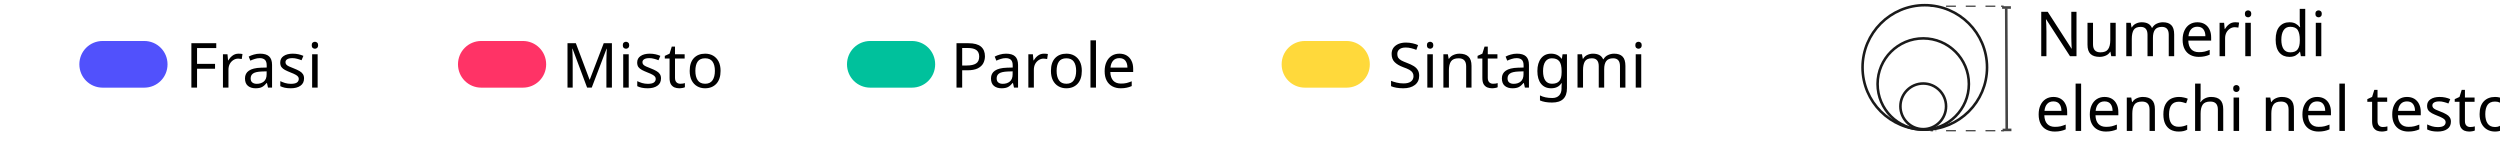
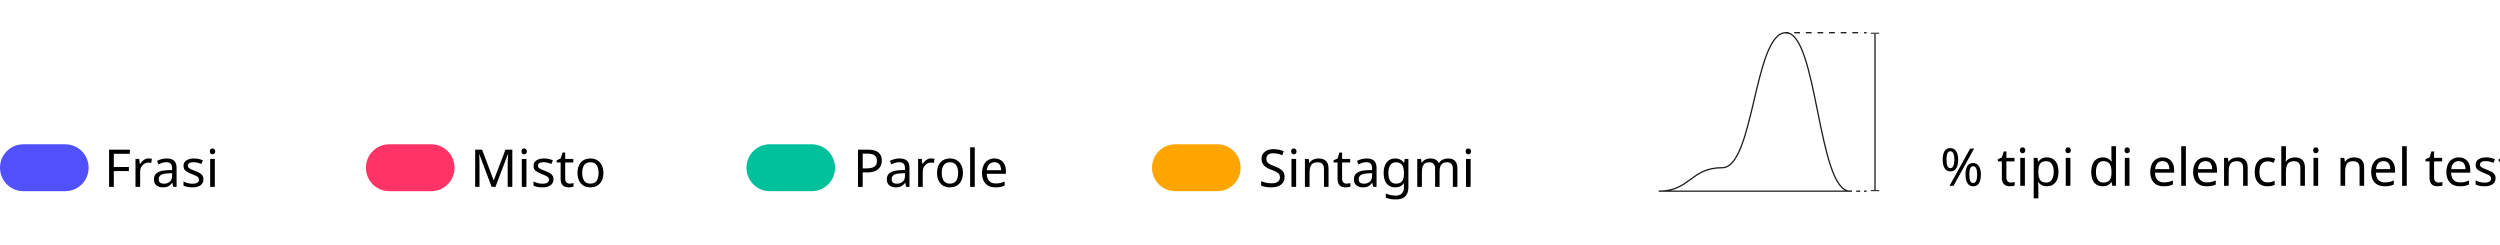
- <svg xmlns="http://www.w3.org/2000/svg" version="1.1" id="Layer_1" x="0px" y="0px" viewBox="0 0 482 30" style="enable-background:new 0 0 482 30;" xml:space="preserve">
+ <svg xmlns="http://www.w3.org/2000/svg" version="1.1" id="Layer_1" x="0px" y="0px" viewBox="0 0 479.6 46.9" style="enable-background:new 0 0 479.6 46.9;" xml:space="preserve">
  <style type="text/css">
	.st0{font-family:'HKGrotesk-Regular';}
- 	.st1{font-size:12px;}
- 	.st2{fill:#FF3366;}
- 	.st3{fill:#00C19C;}
- 	.st4{fill:#FFD93B;}
- 	.st5{fill:#5151FC;}
- 	.st6{fill:none;stroke:#444444;stroke-width:0.5;}
- 	.st7{fill:#444444;}
- 	.st8{enable-background:new    ;}
- 	.st9{fill:none;stroke:#444444;stroke-width:0.25;}
- 	.st10{fill:none;stroke:#444444;stroke-width:0.25;stroke-dasharray:1.9,1.9;}
- 	.st11{fill:none;stroke:#1A1A1A;stroke-width:0.5;}
+ 	.st1{font-size:10px;}
+ 	.st2{fill:none;}
+ 	.st3{fill:none;stroke:#1D1D1B;stroke-width:0.25;stroke-miterlimit:10;}
+ 	.st4{fill:#1D1D1B;}
+ 	.st5{fill:none;stroke:#1D1D1B;stroke-width:0.26;stroke-miterlimit:10;}
+ 	.st6{fill:none;stroke:#1D1D1B;stroke-width:0.26;stroke-miterlimit:10;stroke-dasharray:1.115,1.115;}
+ 	.st7{fill:none;stroke:#1D1D1B;stroke-width:0.26;stroke-miterlimit:10;stroke-dasharray:0.758,0.758;}
+ 	.st8{fill:#5151FC;}
+ 	.st9{fill:#FF3366;}
+ 	.st10{fill:#00C19C;}
+ 	.st11{fill:#FFA500;}
</style>
-   <text transform="matrix(1 0 0 1 108.2577 16.8953)" class="st0 st1">Misto</text>
-   <path id="Rectangle_179" class="st2" d="M92.8,7.9h8c2.5,0,4.5,2,4.5,4.5l0,0c0,2.5-2,4.5-4.5,4.5h-8c-2.5,0-4.5-2-4.5-4.5l0,0  C88.3,9.9,90.3,7.9,92.8,7.9z" />
-   <text transform="matrix(1 0 0 1 183.2577 16.8953)" class="st0 st1">Parole</text>
-   <path id="Rectangle_180" class="st3" d="M167.8,7.9h8c2.5,0,4.5,2,4.5,4.5l0,0c0,2.5-2,4.5-4.5,4.5h-8c-2.5,0-4.5-2-4.5-4.5l0,0  C163.3,9.9,165.3,7.9,167.8,7.9z" />
-   <text transform="matrix(1 0 0 1 267.5865 16.8953)" class="st0 st1">Sintagmi</text>
-   <path id="Rectangle_181" class="st4" d="M251.6,7.9h8c2.5,0,4.5,2,4.5,4.5l0,0c0,2.5-2,4.5-4.5,4.5h-8c-2.5,0-4.5-2-4.5-4.5l0,0  C247.1,9.9,249.1,7.9,251.6,7.9z" />
-   <text transform="matrix(1 0 0 1 35.7417 16.8955)" class="st0 st1">Frasi</text>
-   <path id="Rectangle_182" class="st5" d="M19.8,7.9h8c2.5,0,4.5,2,4.5,4.5l0,0c0,2.5-2,4.5-4.5,4.5h-8c-2.5,0-4.5-2-4.5-4.5l0,0  C15.3,9.9,17.3,7.9,19.8,7.9z" />
-   <path id="Path" class="st6" d="M386.8,1.6l0.1,23.6" />
-   <rect id="Rectangle" x="386" y="1.2" transform="matrix(1 -3.005031e-03 3.005031e-03 1 -2.506816e-03 1.1626)" class="st7" width="1.7" height="0.5" />
-   <rect id="Rectangle-2" x="386.1" y="24.8" transform="matrix(1 -3.111721e-03 3.111721e-03 1 -7.599959e-02 1.2042)" class="st7" width="1.7" height="0.5" />
-   <text transform="matrix(1 0 0 1 392.3956 10.8394)" class="st8">
-     <tspan x="0" y="0" class="st0 st1">Numeri di </tspan>
-     <tspan x="0" y="14.4" class="st0 st1">elenchi nel testo</tspan>
-   </text>
-   <path id="Path-2" class="st9" d="M386.3,1.2h-0.5" />
-   <path id="Path-3" class="st10" d="M384.7,1.2h-11.6" />
-   <path id="Path-4" class="st9" d="M372.7,1.2h-0.5" />
-   <path id="Path-5" class="st9" d="M386.3,25.2h-0.5" />
-   <path id="Path-6" class="st10" d="M384.7,25.2h-11.5" />
-   <path id="Path-7" class="st9" d="M372.7,25.2h-0.5" />
-   <circle class="st11" cx="371.1" cy="13" r="12" />
-   <circle class="st11" cx="370.8" cy="16.2" r="8.8" />
-   <circle class="st11" cx="370.8" cy="20.5" r="4.4" />
+   <g id="Layer_1_1_">
+     <g id="Group_304" transform="translate(102 12.576)">
+       <g id="Group_305" transform="translate(8350 -9660.325)">
+         <g id="dimensione" transform="translate(-8032 9661.423)">
+           <g id="dimensione-X" transform="translate(0 0)">
+             <g id="Group-7">
+               <text transform="matrix(1 0 0 1 -47.7977 21.9709)" class="st0 st1">% tipi di elenchi nel testo</text>
+               <g>
+                 <g>
+                   <line class="st2" x1="-60.3" y1="-7.4" x2="-60.3" y2="23" />
+                   <g>
+                     <line class="st3" x1="-60.3" y1="-7.2" x2="-60.3" y2="22.9" />
+                     <g>
+                       <rect x="-61.1" y="-7.4" class="st4" width="1.6" height="0.2" />
+                     </g>
+                     <g>
+                       <rect x="-61.1" y="22.8" class="st4" width="1.6" height="0.2" />
+                     </g>
+                   </g>
+                 </g>
+                 <g>
+                   <line class="st2" x1="-77.4" y1="-7.4" x2="-61.9" y2="-7.4" />
+                   <g>
+                     <line class="st5" x1="-77.4" y1="-7.4" x2="-76.9" y2="-7.4" />
+                     <line class="st6" x1="-75.8" y1="-7.4" x2="-62.9" y2="-7.4" />
+                     <line class="st5" x1="-62.4" y1="-7.4" x2="-61.9" y2="-7.4" />
+                   </g>
+                 </g>
+                 <path class="st3" d="M-77.4-7.4c-6.1,0-6.1,25.9-12.2,25.9s-6.1,4.5-12.2,4.5h36.7C-71.3,23-71.3-7.4-77.4-7.4z" />
+                 <g>
+                   <line class="st2" x1="-65.2" y1="23" x2="-61.9" y2="23" />
+                   <g>
+                     <line class="st5" x1="-65.2" y1="23" x2="-64.7" y2="23" />
+                     <line class="st7" x1="-63.9" y1="23" x2="-62.8" y2="23" />
+                     <line class="st5" x1="-62.4" y1="23" x2="-61.9" y2="23" />
+                   </g>
+                 </g>
+               </g>
+             </g>
+           </g>
+         </g>
+       </g>
+       <g id="Group_306">
+         <g id="Group_312">
+           <text transform="matrix(1 0 0 1 -82.0423 23.2757)" class="st0 st1">Frasi</text>
+           <path id="Rectangle_179" class="st8" d="M-97.5,15.1h8c2.5,0,4.5,2,4.5,4.5l0,0c0,2.5-2,4.5-4.5,4.5h-8c-2.5,0-4.5-2-4.5-4.5      l0,0C-102,17.1-100,15.1-97.5,15.1z" />
+         </g>
+       </g>
+       <g id="Group_307" transform="translate(-9)">
+         <text transform="matrix(1 0 0 1 -2.8109 23.2757)" class="st0 st1">Misto</text>
+         <path id="Rectangle_180" class="st9" d="M-18.3,15.1h8c2.5,0,4.5,2,4.5,4.5l0,0c0,2.5-2,4.5-4.5,4.5h-8c-2.5,0-4.5-2-4.5-4.5l0,0     C-22.8,17.1-20.8,15.1-18.3,15.1z" />
+       </g>
+       <g id="Group_308" transform="translate(-18)">
+         <text transform="matrix(1 0 0 1 79.6253 23.2757)" class="st0 st1">Parole</text>
+         <path id="Rectangle_181" class="st10" d="M63.7,15.1h8c2.5,0,4.5,2,4.5,4.5l0,0c0,2.5-2,4.5-4.5,4.5h-8c-2.5,0-4.5-2-4.5-4.5l0,0     C59.2,17.1,61.2,15.1,63.7,15.1z" />
+       </g>
+       <g id="Group_309" transform="translate(-27)">
+         <text transform="matrix(1 0 0 1 166.422 23.2757)" class="st0 st1">Sintagmi</text>
+         <path id="Rectangle_182" class="st11" d="M150.5,15.1h8c2.5,0,4.5,2,4.5,4.5l0,0c0,2.5-2,4.5-4.5,4.5h-8c-2.5,0-4.5-2-4.5-4.5     l0,0C146,17.1,148,15.1,150.5,15.1z" />
+       </g>
+     </g>
+   </g>
+   <g id="Isolation_Mode">
+ </g>
</svg>
